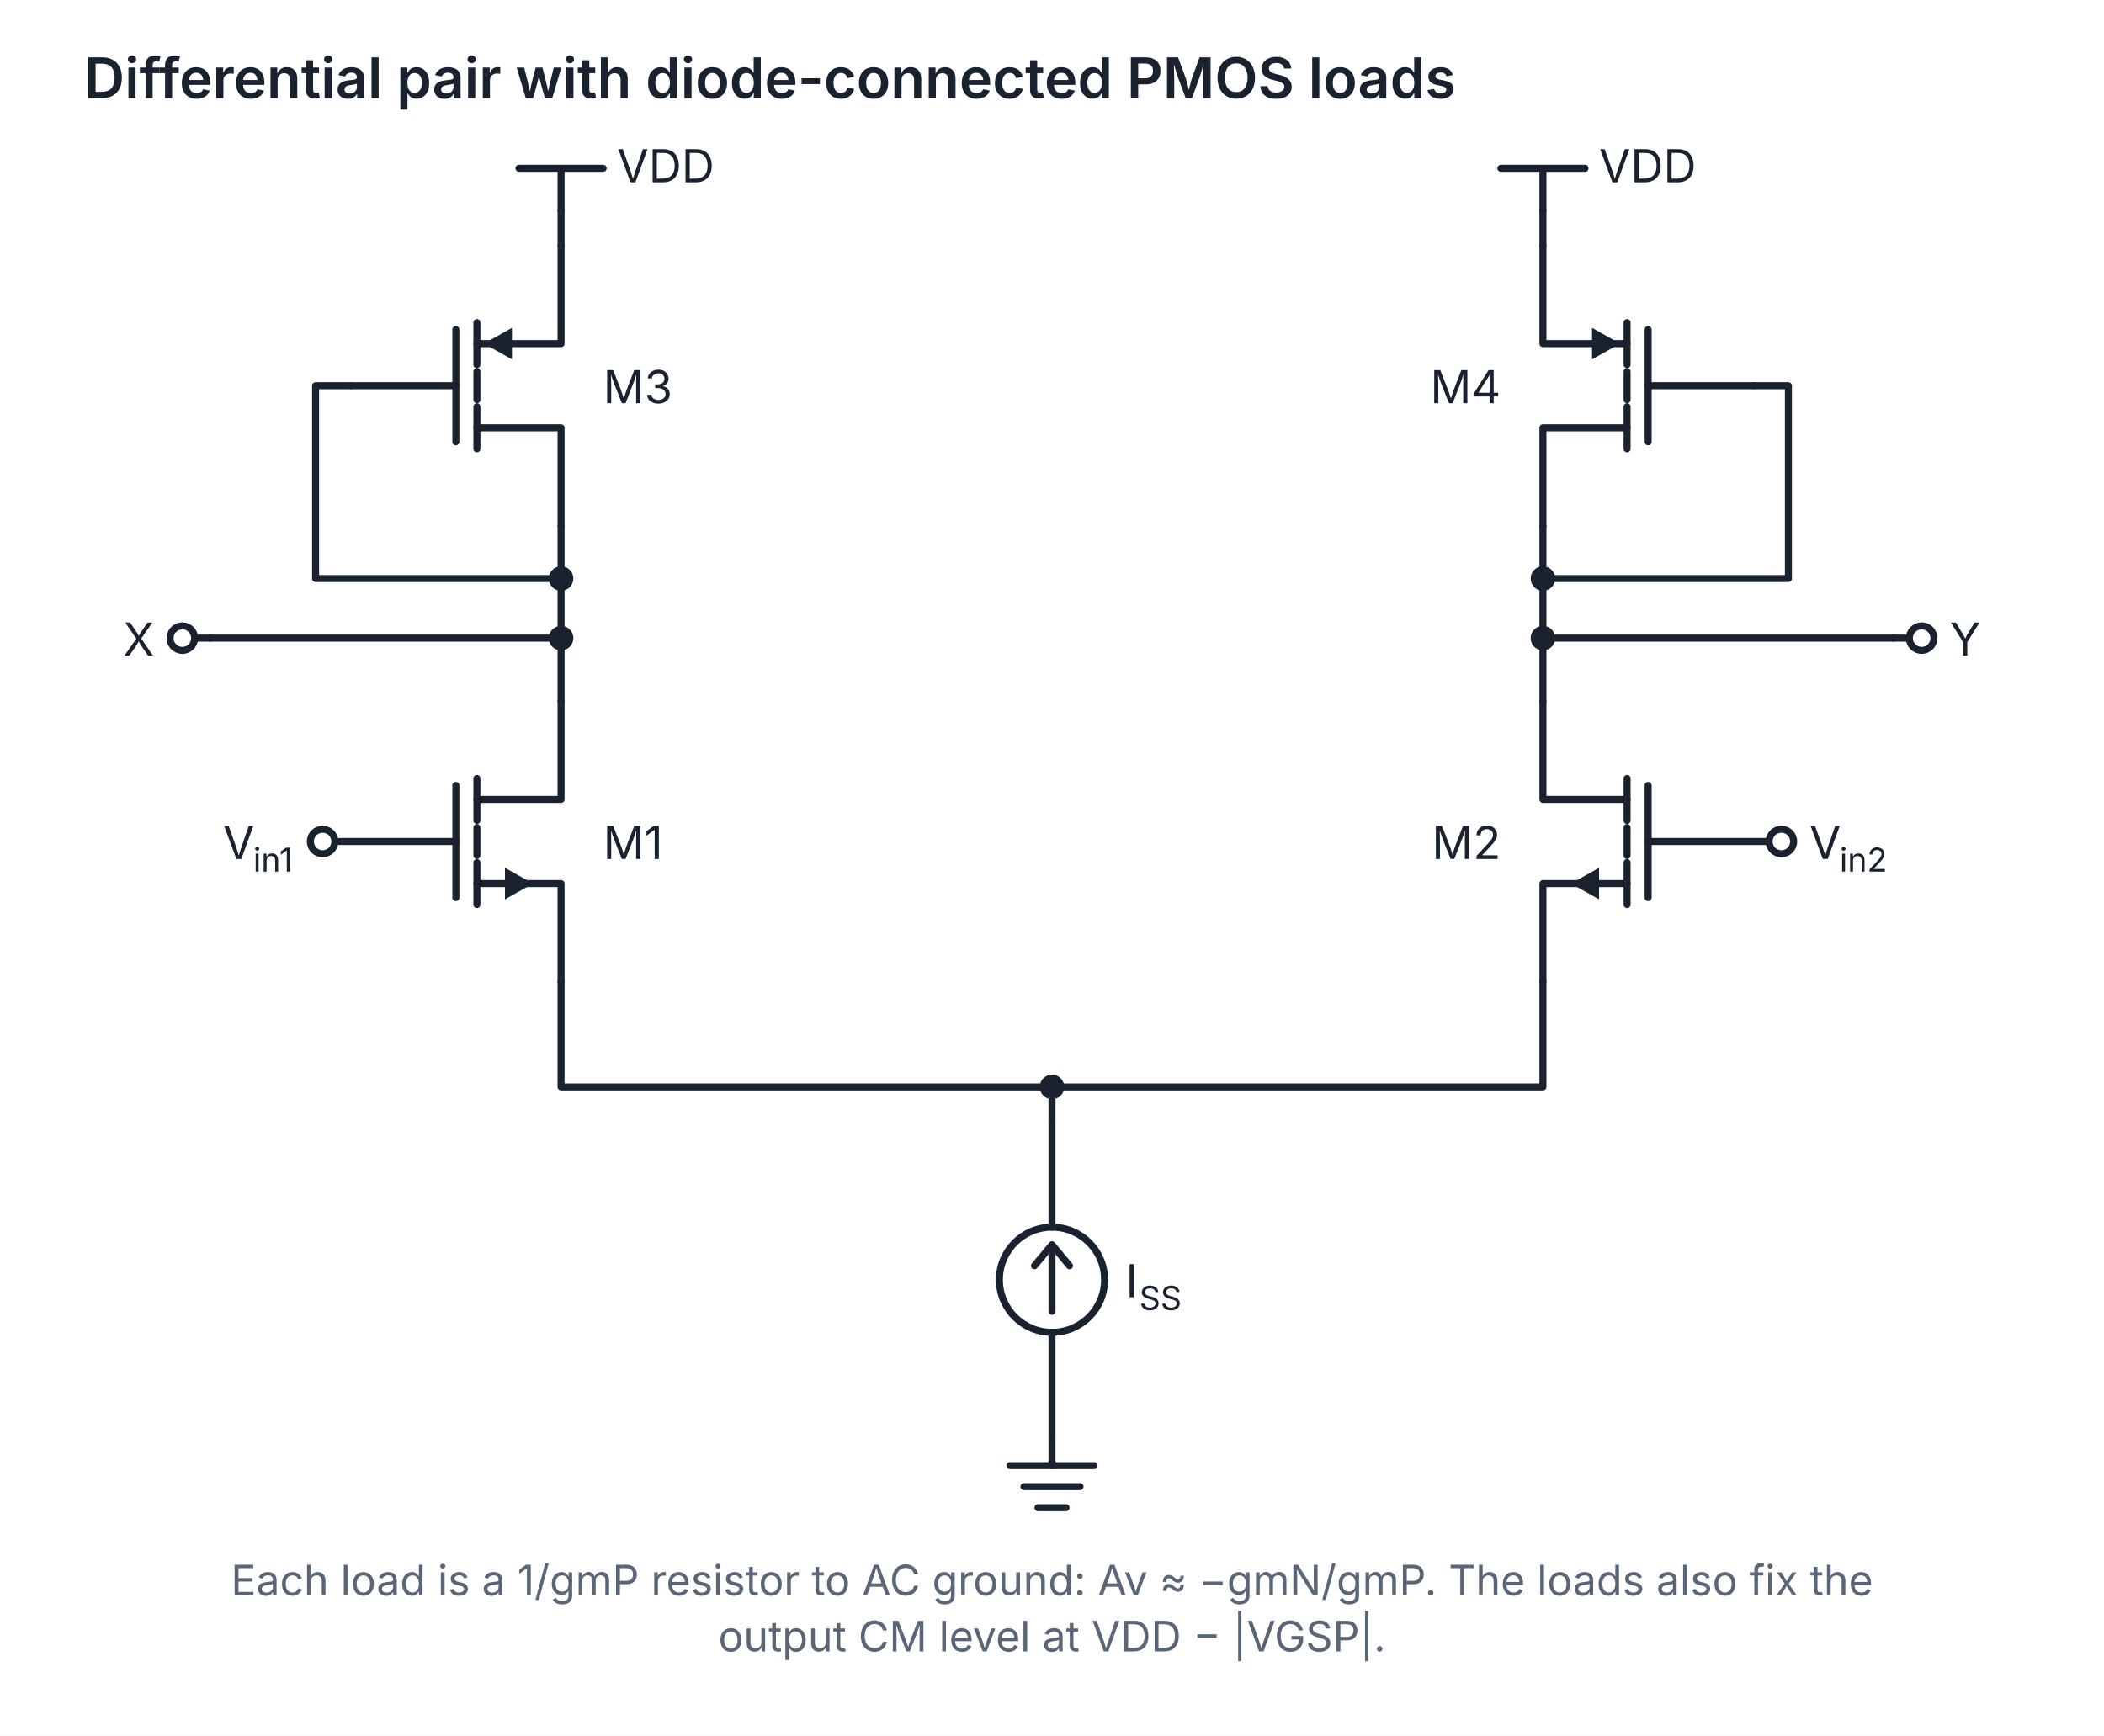
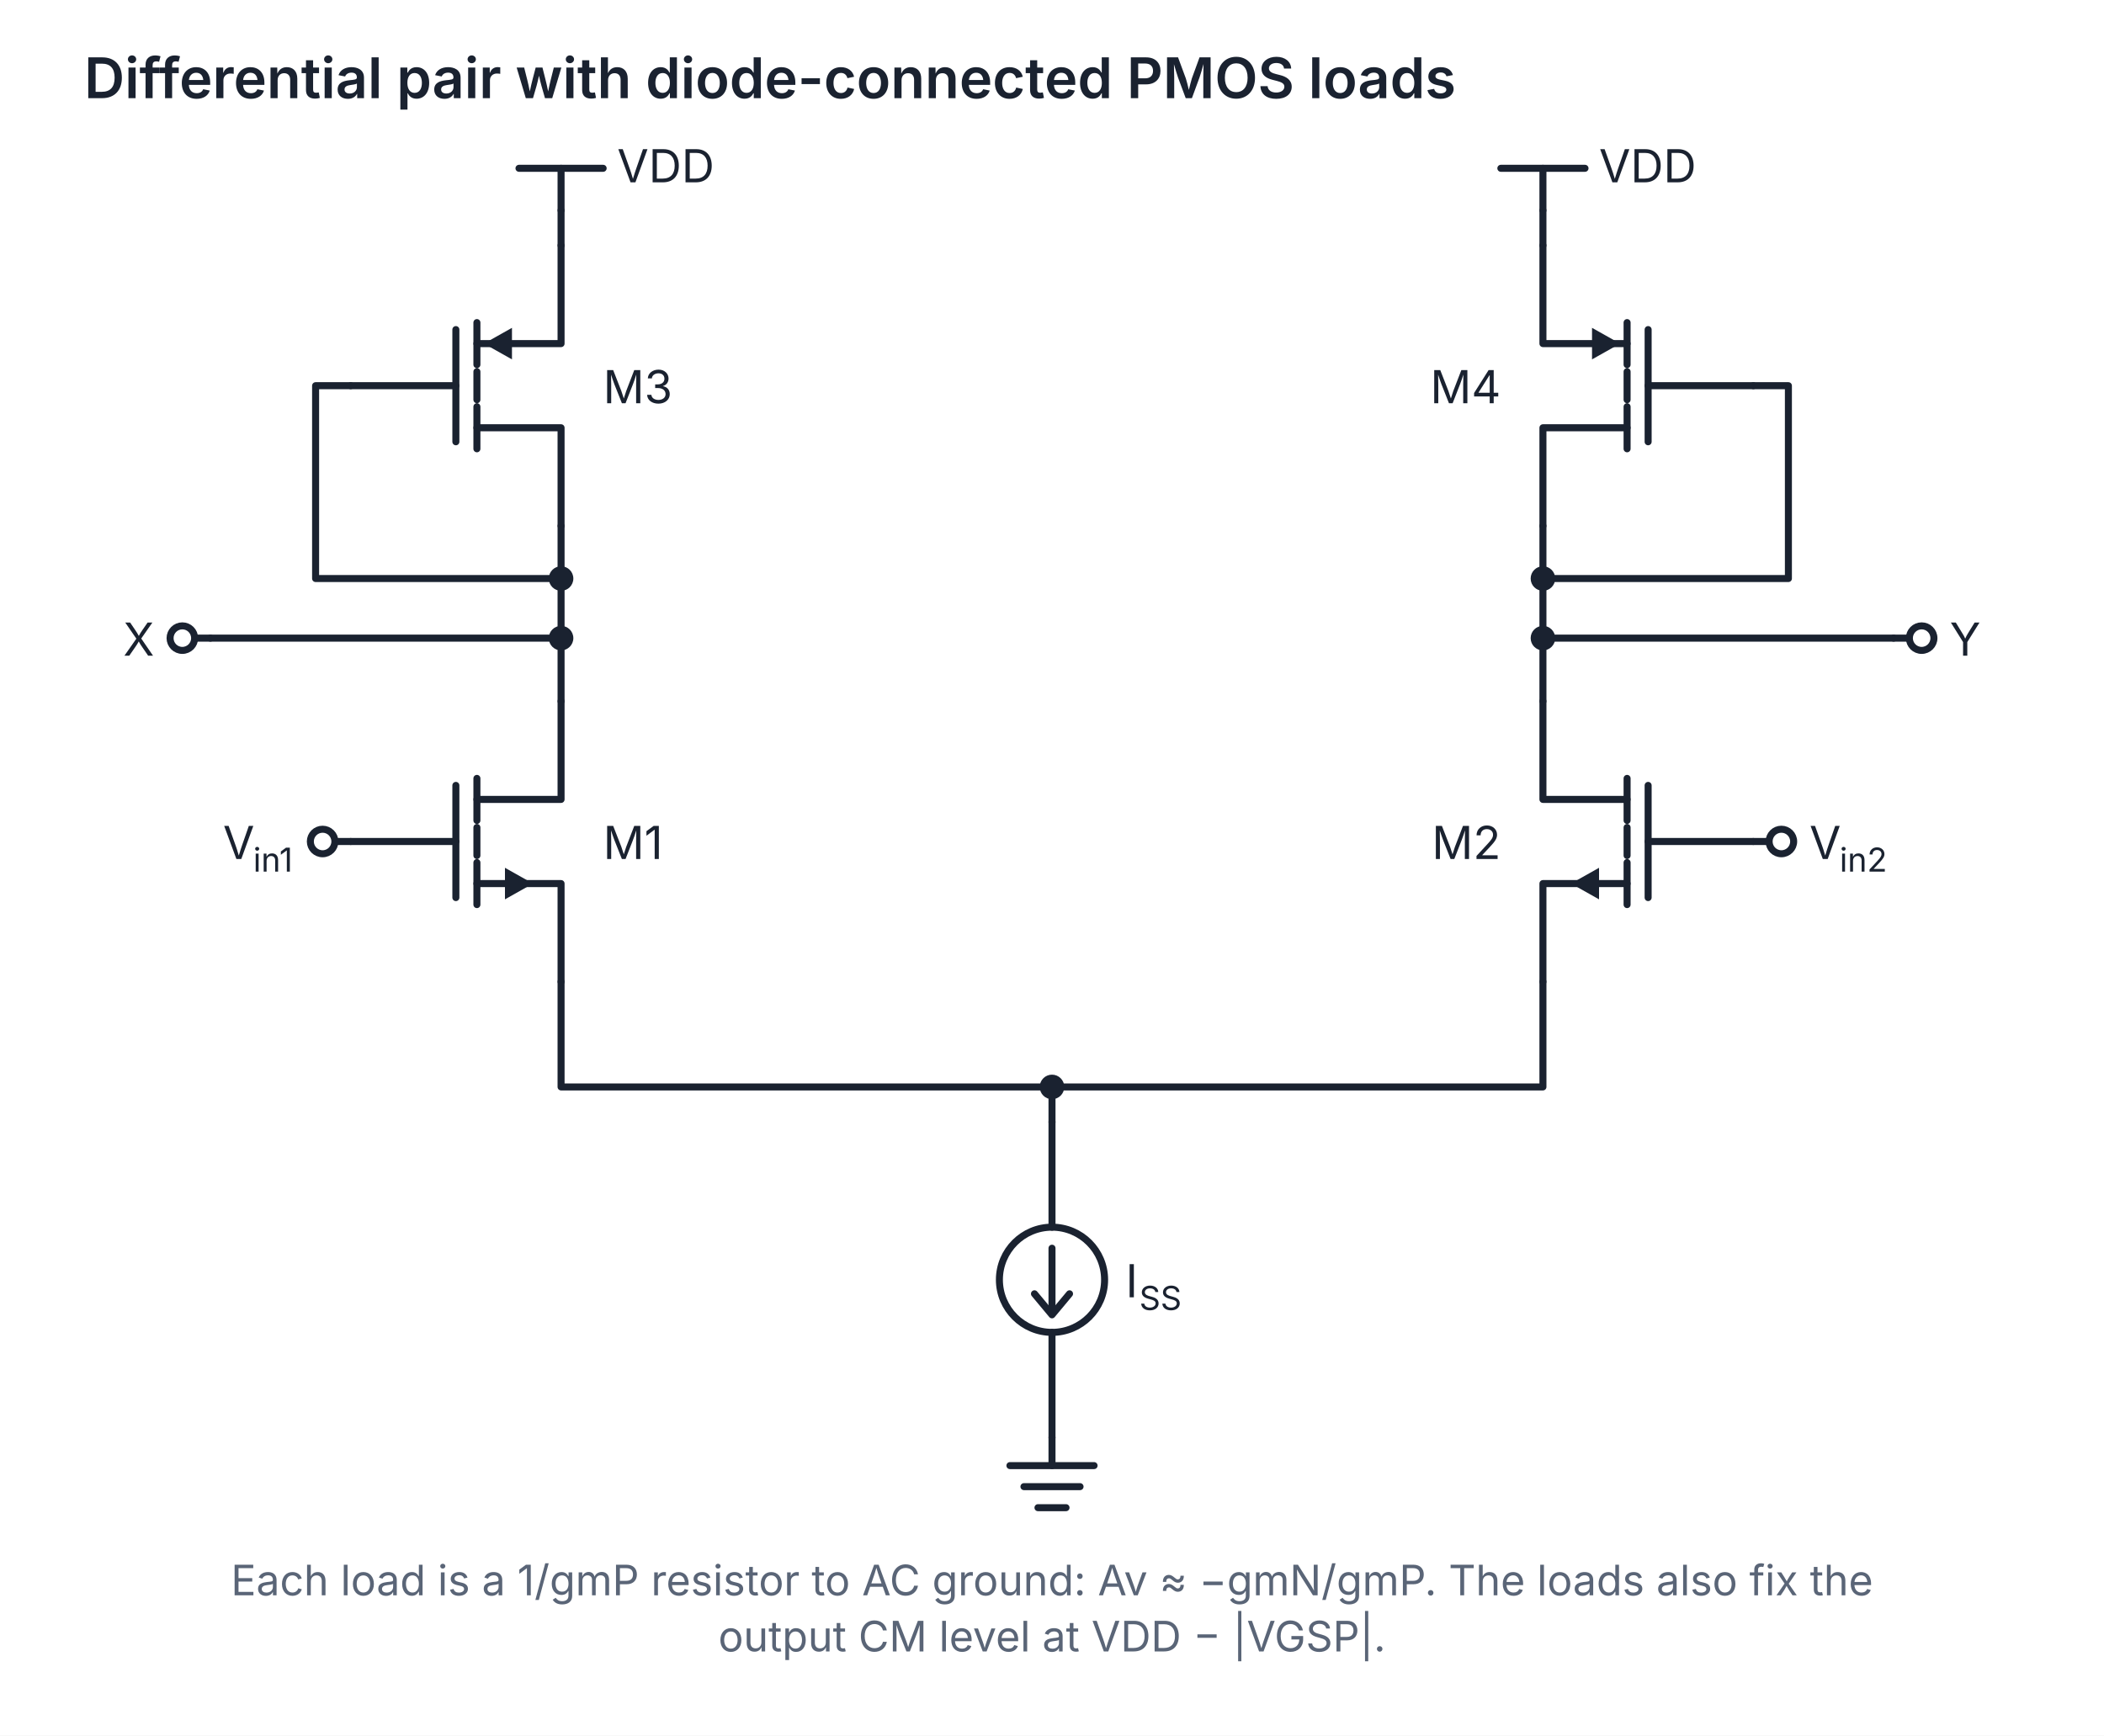
<svg xmlns="http://www.w3.org/2000/svg" viewBox="0 0 600 495" width="600" height="495" font-family="Inter, Segoe UI, system-ui, sans-serif">
  <rect width="600" height="495" fill="#ffffff" />
  <text x="24" y="28" font-size="16" text-anchor="start" fill="#1a2230" font-weight="600">Differential pair with diode-connected PMOS loads</text>
  <path d="M160 48 V60" fill="none" stroke="#1a2230" stroke-width="2" stroke-linejoin="round" stroke-linecap="round" />
  <path d="M148 48 H172" fill="none" stroke="#1a2230" stroke-width="2" stroke-linejoin="round" stroke-linecap="round" data-sym="1" />
  <text x="176" y="52" font-size="13" text-anchor="start" fill="#1a2230">VDD</text>
  <path d="M440 48 V60" fill="none" stroke="#1a2230" stroke-width="2" stroke-linejoin="round" stroke-linecap="round" />
  <path d="M428 48 H452" fill="none" stroke="#1a2230" stroke-width="2" stroke-linejoin="round" stroke-linecap="round" data-sym="1" />
  <text x="456" y="52" font-size="13" text-anchor="start" fill="#1a2230">VDD</text>
  <path d="M160 60 L160 70" fill="none" stroke="#1a2230" stroke-width="2" stroke-linejoin="round" stroke-linecap="round" />
  <path d="M440 60 L440 70" fill="none" stroke="#1a2230" stroke-width="2" stroke-linejoin="round" stroke-linecap="round" />
  <path d="M100 110 H130" fill="none" stroke="#1a2230" stroke-width="2" stroke-linejoin="round" stroke-linecap="round" />
  <path d="M130 94 V126" fill="none" stroke="#1a2230" stroke-width="2" stroke-linejoin="round" stroke-linecap="round" data-sym="1" />
  <path d="M136 92 V104 M136 106 V114 M136 116 V128" fill="none" stroke="#1a2230" stroke-width="2" stroke-linejoin="round" stroke-linecap="round" data-sym="1" />
  <path d="M136 98 H160 V70" fill="none" stroke="#1a2230" stroke-width="2" stroke-linejoin="round" stroke-linecap="round" />
  <path d="M136 122 H160 V150" fill="none" stroke="#1a2230" stroke-width="2" stroke-linejoin="round" stroke-linecap="round" />
  <path d="M138 98 L146 93.5 V102.5 z" fill="#1a2230" />
  <text x="172" y="115" font-size="13" text-anchor="start" fill="#1a2230">M3</text>
  <path d="M500 110 H470" fill="none" stroke="#1a2230" stroke-width="2" stroke-linejoin="round" stroke-linecap="round" />
  <path d="M470 94 V126" fill="none" stroke="#1a2230" stroke-width="2" stroke-linejoin="round" stroke-linecap="round" data-sym="1" />
  <path d="M464 92 V104 M464 106 V114 M464 116 V128" fill="none" stroke="#1a2230" stroke-width="2" stroke-linejoin="round" stroke-linecap="round" data-sym="1" />
  <path d="M464 98 H440 V70" fill="none" stroke="#1a2230" stroke-width="2" stroke-linejoin="round" stroke-linecap="round" />
  <path d="M464 122 H440 V150" fill="none" stroke="#1a2230" stroke-width="2" stroke-linejoin="round" stroke-linecap="round" />
  <path d="M462 98 L454 93.5 V102.5 z" fill="#1a2230" />
  <text x="428" y="115" font-size="13" text-anchor="end" fill="#1a2230">M4</text>
  <path d="M160 150 L160 200" fill="none" stroke="#1a2230" stroke-width="2" stroke-linejoin="round" stroke-linecap="round" />
  <path d="M440 150 L440 200" fill="none" stroke="#1a2230" stroke-width="2" stroke-linejoin="round" stroke-linecap="round" />
  <circle cx="160" cy="165" r="3.5" fill="#1a2230" />
  <path d="M160 165 L90 165 L90 110 L100 110" fill="none" stroke="#1a2230" stroke-width="2" stroke-linejoin="round" stroke-linecap="round" />
  <circle cx="440" cy="165" r="3.5" fill="#1a2230" />
  <path d="M440 165 L510 165 L510 110 L500 110" fill="none" stroke="#1a2230" stroke-width="2" stroke-linejoin="round" stroke-linecap="round" />
  <circle cx="160" cy="182" r="3.5" fill="#1a2230" />
  <path d="M160 182 L60 182" fill="none" stroke="#1a2230" stroke-width="2" stroke-linejoin="round" stroke-linecap="round" />
  <path d="M55.5 182 H60" fill="none" stroke="#1a2230" stroke-width="2" stroke-linejoin="round" stroke-linecap="round" />
  <circle cx="52" cy="182" r="3.5" fill="#ffffff" stroke="#1a2230" stroke-width="2" />
  <text x="44" y="187" font-size="13" text-anchor="end" fill="#1a2230">X</text>
  <circle cx="440" cy="182" r="3.5" fill="#1a2230" />
  <path d="M440 182 L540 182" fill="none" stroke="#1a2230" stroke-width="2" stroke-linejoin="round" stroke-linecap="round" />
  <path d="M540 182 H544.5" fill="none" stroke="#1a2230" stroke-width="2" stroke-linejoin="round" stroke-linecap="round" />
  <circle cx="548" cy="182" r="3.5" fill="#ffffff" stroke="#1a2230" stroke-width="2" />
  <text x="556" y="187" font-size="13" text-anchor="start" fill="#1a2230">Y</text>
  <path d="M100 240 H130" fill="none" stroke="#1a2230" stroke-width="2" stroke-linejoin="round" stroke-linecap="round" />
  <path d="M130 224 V256" fill="none" stroke="#1a2230" stroke-width="2" stroke-linejoin="round" stroke-linecap="round" data-sym="1" />
  <path d="M136 222 V234 M136 236 V244 M136 246 V258" fill="none" stroke="#1a2230" stroke-width="2" stroke-linejoin="round" stroke-linecap="round" data-sym="1" />
  <path d="M136 228 H160 V200" fill="none" stroke="#1a2230" stroke-width="2" stroke-linejoin="round" stroke-linecap="round" />
  <path d="M136 252 H160 V280" fill="none" stroke="#1a2230" stroke-width="2" stroke-linejoin="round" stroke-linecap="round" />
  <path d="M152 252 L144 247.5 V256.5 z" fill="#1a2230" />
  <text x="172" y="245" font-size="13" text-anchor="start" fill="#1a2230">M1</text>
  <path d="M500 240 H470" fill="none" stroke="#1a2230" stroke-width="2" stroke-linejoin="round" stroke-linecap="round" />
  <path d="M470 224 V256" fill="none" stroke="#1a2230" stroke-width="2" stroke-linejoin="round" stroke-linecap="round" data-sym="1" />
  <path d="M464 222 V234 M464 236 V244 M464 246 V258" fill="none" stroke="#1a2230" stroke-width="2" stroke-linejoin="round" stroke-linecap="round" data-sym="1" />
  <path d="M464 228 H440 V200" fill="none" stroke="#1a2230" stroke-width="2" stroke-linejoin="round" stroke-linecap="round" />
  <path d="M464 252 H440 V280" fill="none" stroke="#1a2230" stroke-width="2" stroke-linejoin="round" stroke-linecap="round" />
  <path d="M448 252 L456 247.5 V256.5 z" fill="#1a2230" />
  <text x="428" y="245" font-size="13" text-anchor="end" fill="#1a2230">M2</text>
  <path d="M95.5 240 H100" fill="none" stroke="#1a2230" stroke-width="2" stroke-linejoin="round" stroke-linecap="round" />
  <circle cx="92" cy="240" r="3.5" fill="#ffffff" stroke="#1a2230" stroke-width="2" />
  <text x="63.6" y="245" font-size="13" text-anchor="start" fill="#1a2230" xml:space="preserve">V</text>
  <text x="72.2" y="248.6" font-size="9.4" text-anchor="start" fill="#1a2230" xml:space="preserve">in1</text>
  <path d="M500 240 H504.5" fill="none" stroke="#1a2230" stroke-width="2" stroke-linejoin="round" stroke-linecap="round" />
  <circle cx="508" cy="240" r="3.5" fill="#ffffff" stroke="#1a2230" stroke-width="2" />
  <text x="516.0" y="245" font-size="13" text-anchor="start" fill="#1a2230" xml:space="preserve">V</text>
  <text x="524.6" y="248.6" font-size="9.4" text-anchor="start" fill="#1a2230" xml:space="preserve">in2</text>
  <path d="M160 280 L160 310 L440 310 L440 280" fill="none" stroke="#1a2230" stroke-width="2" stroke-linejoin="round" stroke-linecap="round" />
  <circle cx="300" cy="310" r="3.5" fill="#1a2230" />
  <path d="M300 310 L300 320" fill="none" stroke="#1a2230" stroke-width="2" stroke-linejoin="round" stroke-linecap="round" />
  <circle cx="300" cy="365" r="15" fill="#ffffff" stroke="#1a2230" stroke-width="2" />
-   <path d="M300 374 V356" fill="none" stroke="#1a2230" stroke-width="2" stroke-linejoin="round" stroke-linecap="round" data-sym="1" />
-   <path d="M295 361 L300 355 L305 361" fill="none" stroke="#1a2230" stroke-width="2" stroke-linejoin="round" stroke-linecap="round" data-sym="1" />
+   <path d="M300 356 V374" fill="none" stroke="#1a2230" stroke-width="2" stroke-linejoin="round" stroke-linecap="round" data-sym="1" />
+   <path d="M295 369 L300 375 L305 369" fill="none" stroke="#1a2230" stroke-width="2" stroke-linejoin="round" stroke-linecap="round" data-sym="1" />
  <path d="M300 320 V350" fill="none" stroke="#1a2230" stroke-width="2" stroke-linejoin="round" stroke-linecap="round" />
  <path d="M300 380 V410" fill="none" stroke="#1a2230" stroke-width="2" stroke-linejoin="round" stroke-linecap="round" />
  <text x="321.0" y="370" font-size="13" text-anchor="start" fill="#1a2230" xml:space="preserve">I</text>
  <text x="324.9" y="373.6" font-size="9.4" text-anchor="start" fill="#1a2230" xml:space="preserve">SS</text>
  <path d="M300 410 V418" fill="none" stroke="#1a2230" stroke-width="2" stroke-linejoin="round" stroke-linecap="round" />
  <path d="M288 418 H312 M292 424 H308 M296 430 H304" fill="none" stroke="#1a2230" stroke-width="2" stroke-linejoin="round" stroke-linecap="round" data-sym="1" />
  <text x="300.0" y="455" font-size="12" text-anchor="middle" fill="#5a6577">Each load is a 1/gmP resistor to AC ground: Av ≈ −gmN/gmP. The loads also fix the</text>
  <text x="300.0" y="471" font-size="12" text-anchor="middle" fill="#5a6577">output CM level at VDD − |VGSP|.</text>
</svg>
